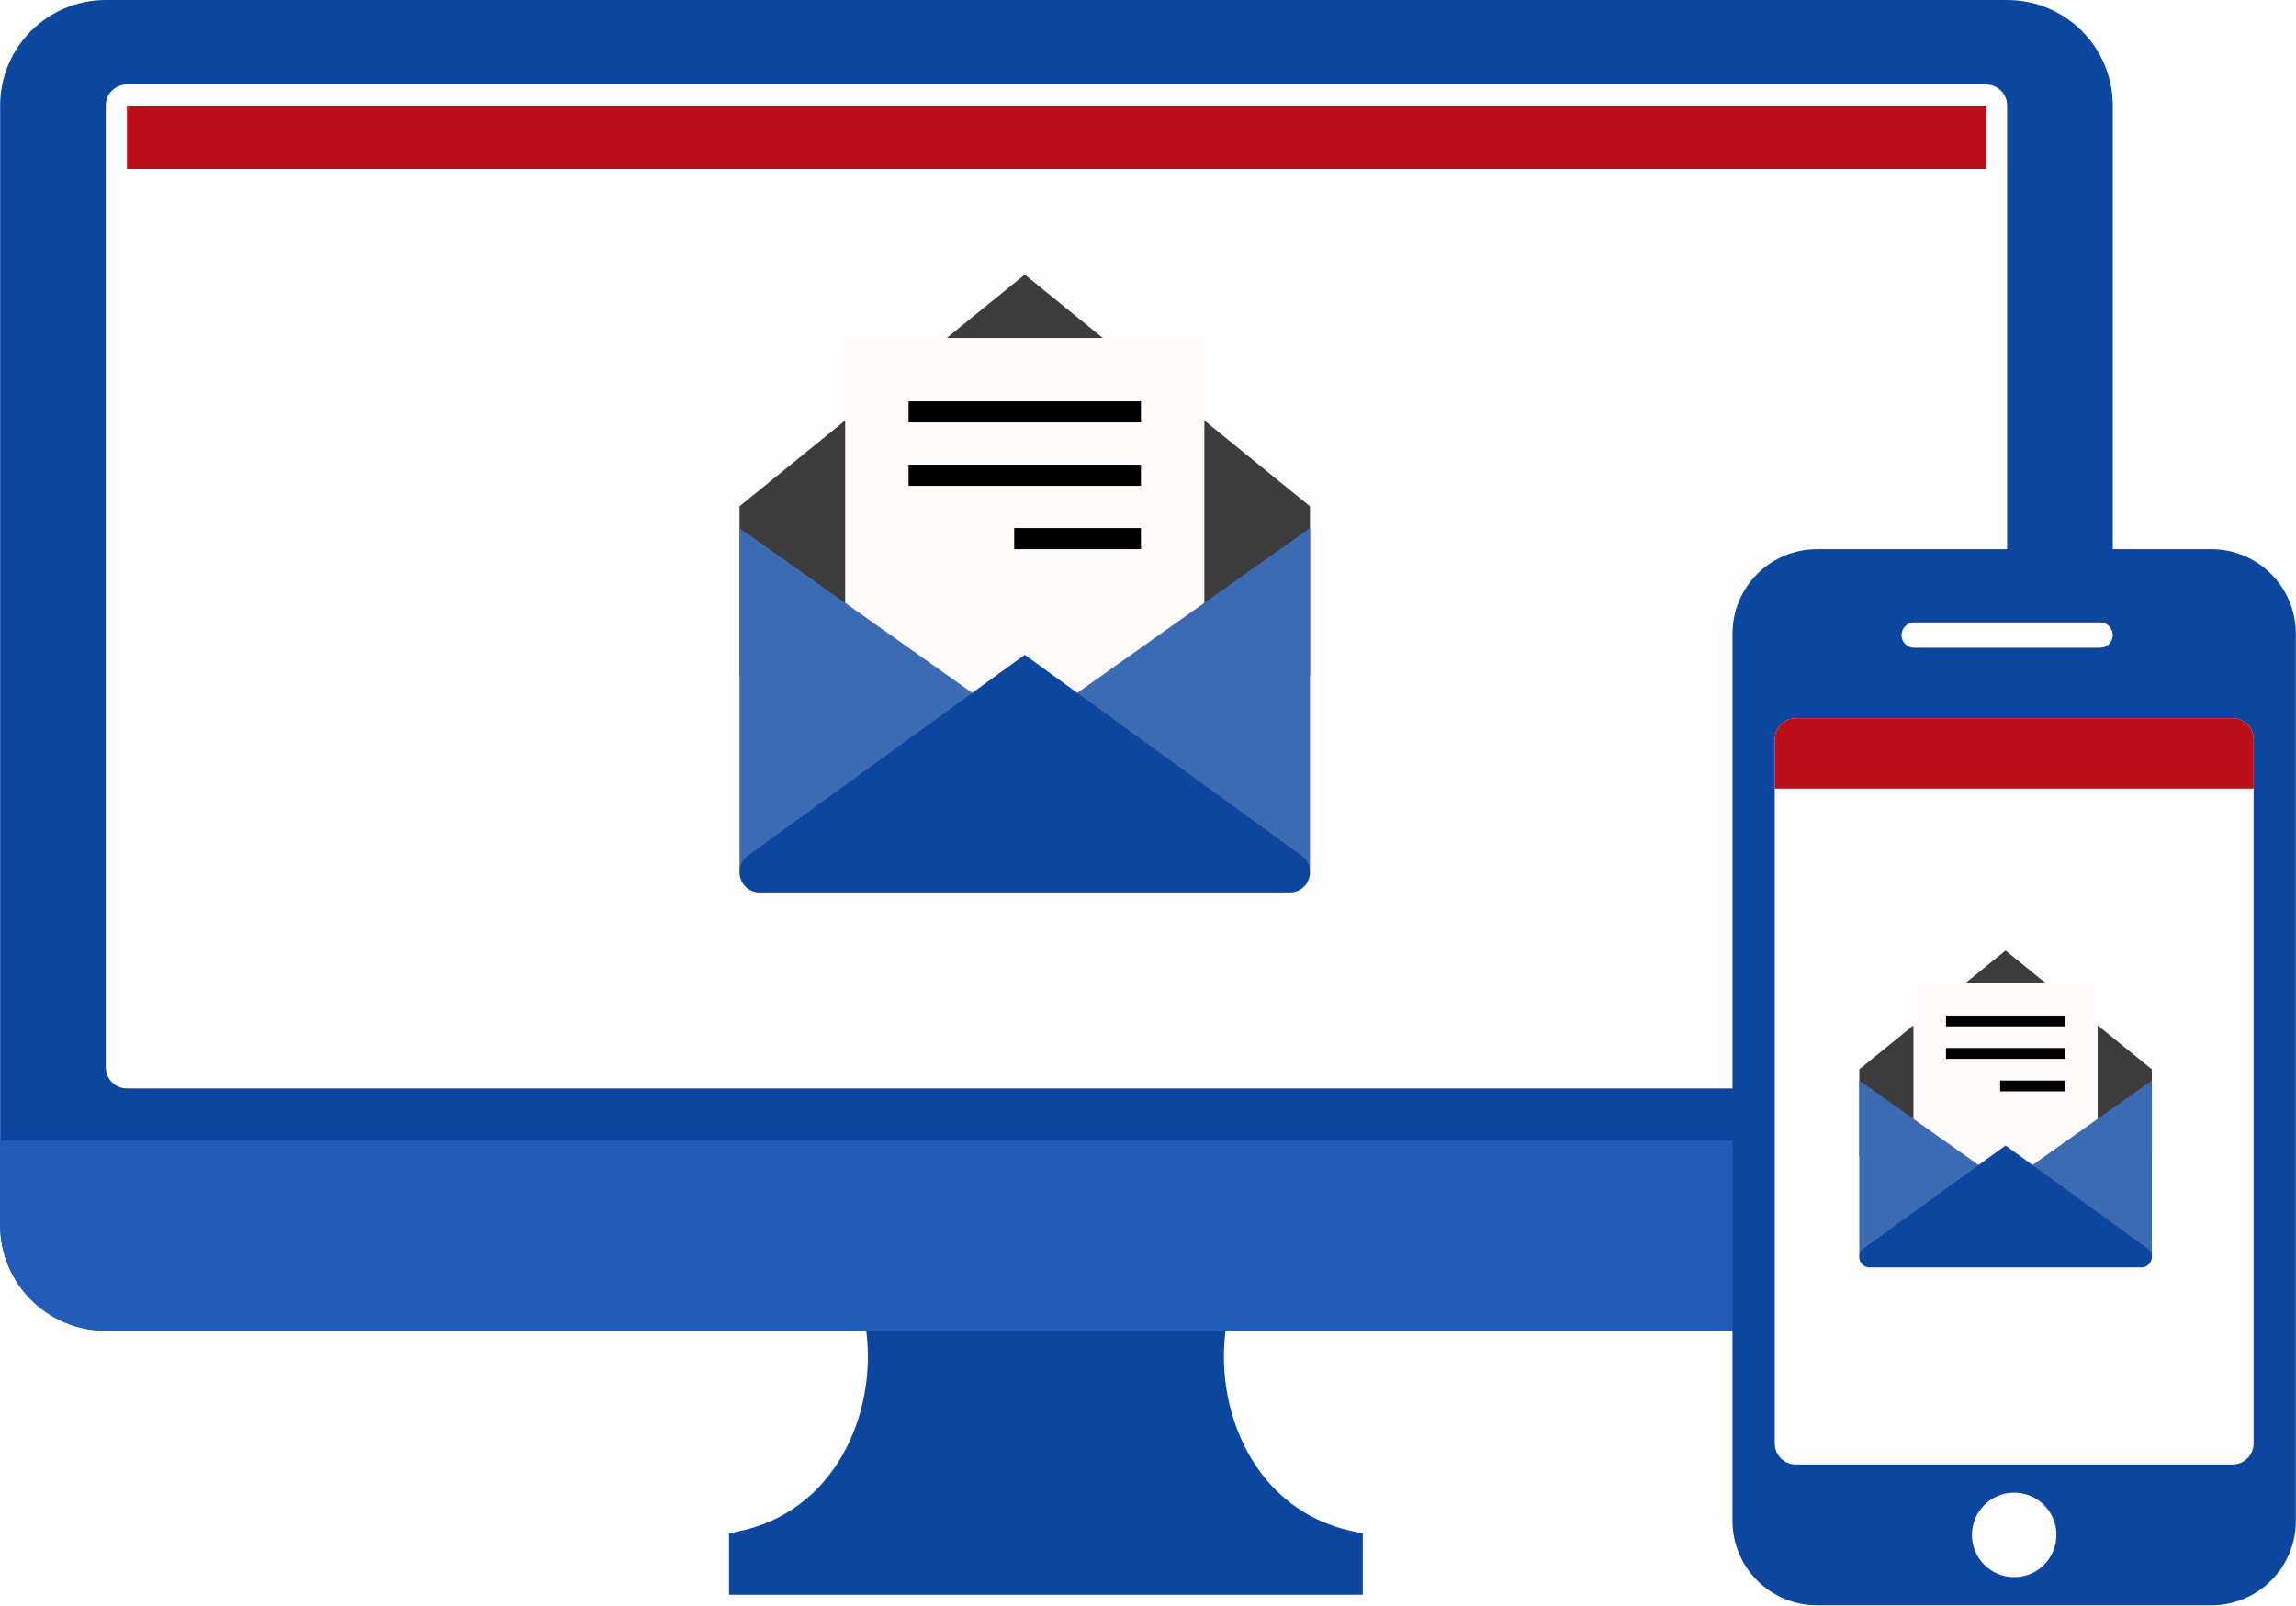
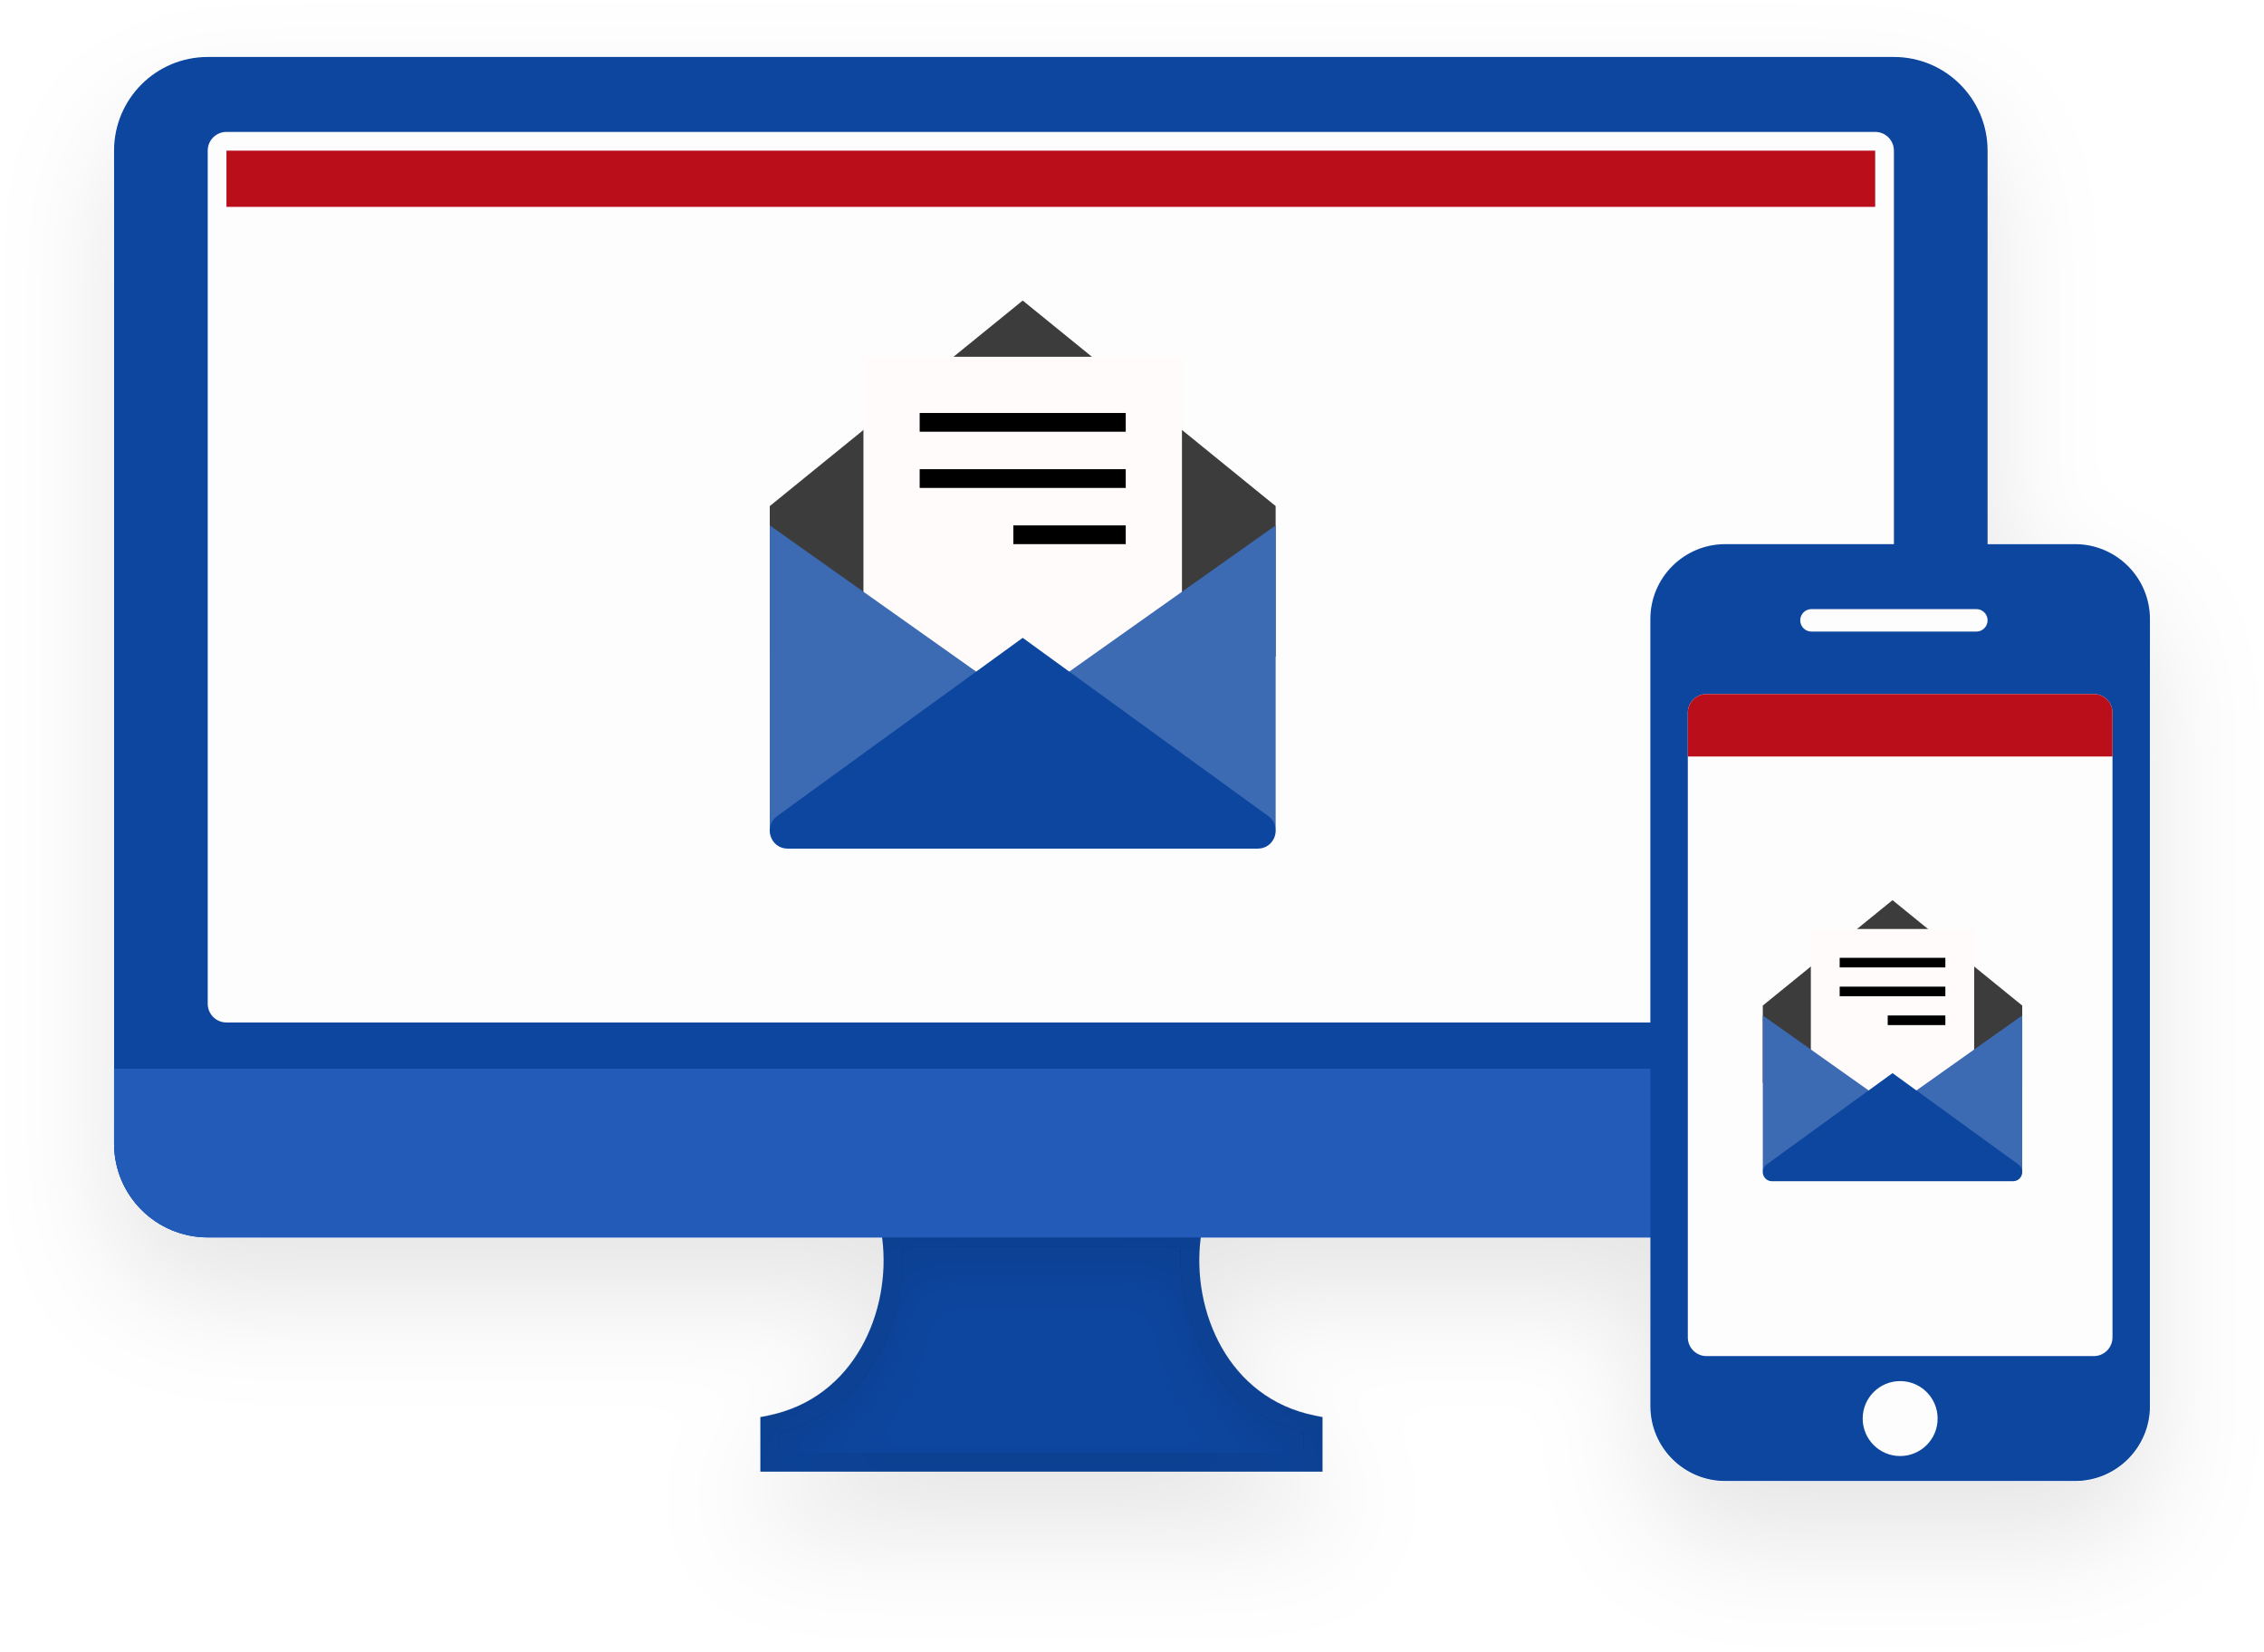
- <svg xmlns="http://www.w3.org/2000/svg" width="143" height="100" viewBox="0 0 143 100" fill="none">
-   <path d="M46.061 96.053C52.64 94.737 55.272 88.158 54.614 82.895H75.667C75.009 88.158 77.64 94.737 84.219 96.053V98.684H46.061V96.053Z" fill="#0D469F" />
-   <path fill-rule="evenodd" clip-rule="evenodd" d="M53.869 82.237H76.412L76.32 82.976C75.687 88.034 78.228 94.183 84.348 95.407L84.877 95.513V99.342H45.404V95.513L45.932 95.407C52.053 94.183 54.593 88.034 53.961 82.976L53.869 82.237ZM55.338 83.553C55.69 88.753 53.06 95.01 46.719 96.579V98.026H83.561V96.579C77.221 95.01 74.591 88.753 74.943 83.553H55.338Z" fill="#0D469F" />
-   <path d="M0.009 6.579C0.009 2.945 2.954 0 6.588 0H125.009C128.642 0 131.588 2.946 131.588 6.579V76.316C131.588 79.949 128.642 82.895 125.009 82.895H6.588C2.954 82.895 0.009 79.949 0.009 76.316V6.579Z" fill="#0D469F" />
-   <path d="M6.588 6.579C6.588 5.852 7.177 5.263 7.904 5.263H123.693C124.42 5.263 125.009 5.852 125.009 6.579V66.484C125.009 67.211 124.42 67.8 123.693 67.8H7.904C7.177 67.8 6.588 67.211 6.588 66.484V6.579Z" fill="#FDFDFD" />
-   <path d="M0.009 71.053H131.588V76.316C131.588 79.949 128.642 82.895 125.009 82.895H6.588C2.954 82.895 0.009 79.949 0.009 76.316L0.009 71.053Z" fill="#225BB8" />
-   <path d="M7.904 6.579H123.693V10.526H7.904V6.579Z" fill="#BB0E1B" />
-   <path d="M107.904 39.474C107.904 36.567 110.26 34.211 113.167 34.211H137.728C140.635 34.211 142.991 36.567 142.991 39.474V94.737C142.991 97.644 140.635 100 137.728 100H113.167C110.26 100 107.904 97.644 107.904 94.737V39.474Z" fill="#0D469F" />
-   <path d="M128.079 95.614C128.079 97.067 126.901 98.246 125.447 98.246C123.994 98.246 122.816 97.067 122.816 95.614C122.816 94.16 123.994 92.982 125.447 92.982C126.901 92.982 128.079 94.16 128.079 95.614Z" fill="#FDFDFD" />
-   <path d="M110.535 46.053C110.535 45.326 111.124 44.737 111.851 44.737H139.044C139.771 44.737 140.36 45.326 140.36 46.053V89.912C140.36 90.639 139.771 91.228 139.044 91.228H111.851C111.124 91.228 110.535 90.639 110.535 89.912V46.053Z" fill="#FDFDFD" />
-   <path fill-rule="evenodd" clip-rule="evenodd" d="M118.43 39.562C118.43 39.126 118.783 38.772 119.219 38.772H130.798C131.234 38.772 131.588 39.126 131.588 39.562C131.588 39.998 131.234 40.351 130.798 40.351H119.219C118.783 40.351 118.43 39.998 118.43 39.562Z" fill="#FDFDFD" />
-   <path d="M110.535 46.053C110.535 45.326 111.124 44.737 111.851 44.737H139.044C139.771 44.737 140.36 45.326 140.36 46.053V49.123H110.535V46.053Z" fill="#BB0E1B" />
-   <path d="M46.061 31.538L63.825 17.105L81.588 31.538V42.105H46.061V31.538Z" fill="#3C3C3C" />
-   <path d="M52.64 21.052H75.009V43.421H52.64V21.052Z" fill="#FFFBFB" />
-   <path d="M46.061 53.991V32.895L61.093 43.542C61.463 43.804 61.463 44.353 61.093 44.616L47.099 54.528C46.664 54.836 46.061 54.525 46.061 53.991Z" fill="#3C6AB3" />
-   <path d="M81.588 32.895V53.991C81.588 54.525 80.985 54.837 80.549 54.528L66.556 44.616C66.186 44.354 66.186 43.804 66.556 43.542L81.588 32.895Z" fill="#3C6AB3" />
-   <path d="M63.824 40.789L81.07 53.306C82.061 54.025 81.552 55.592 80.328 55.592H47.321C46.097 55.592 45.588 54.025 46.578 53.306L63.824 40.789Z" fill="#0D469F" />
-   <path fill-rule="evenodd" clip-rule="evenodd" d="M71.061 26.316H56.588V25H71.061V26.316Z" fill="black" />
-   <path fill-rule="evenodd" clip-rule="evenodd" d="M71.061 30.263H56.588V28.947H71.061V30.263Z" fill="black" />
-   <path fill-rule="evenodd" clip-rule="evenodd" d="M63.167 32.895H71.061V34.21H63.167V32.895Z" fill="black" />
-   <path d="M115.802 66.612L124.911 59.211L134.02 66.612V72.031H115.802V66.612Z" fill="#3C3C3C" />
-   <path d="M119.175 61.235H130.646V72.706H119.175V61.235Z" fill="#FFFBFB" />
-   <path d="M115.802 78.126V67.308L123.51 72.768C123.7 72.902 123.7 73.184 123.51 73.319L116.334 78.402C116.111 78.56 115.802 78.4 115.802 78.126Z" fill="#3C6AB3" />
-   <path d="M134.02 67.308V78.126C134.02 78.4 133.711 78.56 133.488 78.402L126.312 73.319C126.122 73.184 126.122 72.902 126.312 72.768L134.02 67.308Z" fill="#3C6AB3" />
-   <path d="M124.911 71.356L133.755 77.775C134.263 78.144 134.002 78.947 133.374 78.947H116.447C115.82 78.947 115.559 78.144 116.067 77.775L124.911 71.356Z" fill="#0D469F" />
-   <path fill-rule="evenodd" clip-rule="evenodd" d="M128.622 63.934H121.2V63.26H128.622V63.934ZM128.622 65.959H121.2V65.284H128.622V65.959ZM124.573 67.308H128.622V67.983H124.573V67.308Z" fill="black" />
+ <svg xmlns="http://www.w3.org/2000/svg" width="159" height="116" viewBox="0 0 159 116" fill="none">
+   <g filter="url(#filter0_d_360_536)">
+     <g filter="url(#filter1_i_360_536)">
+       <path d="M54.061 100.052C60.64 98.737 63.272 92.158 62.614 86.894H83.667C83.009 92.158 85.64 98.737 92.219 100.052V102.684H54.061V100.052Z" fill="#0D469F" />
+     </g>
+     <g filter="url(#filter2_i_360_536)">
+       <path fill-rule="evenodd" clip-rule="evenodd" d="M61.869 86.237H84.412L84.32 86.976C83.687 92.034 86.228 98.183 92.348 99.407L92.877 99.513V103.342H53.404V99.513L53.932 99.407C60.053 98.183 62.593 92.034 61.961 86.976L61.869 86.237ZM63.338 87.553C63.69 92.753 61.06 99.01 54.719 100.58V102.026H91.561V100.58C85.221 99.01 82.591 92.753 82.943 87.553H63.338Z" fill="#0D469F" />
+     </g>
+     <path d="M8.009 10.579C8.009 6.945 10.954 4 14.588 4H133.009C136.642 4 139.588 6.946 139.588 10.579V80.316C139.588 83.949 136.642 86.895 133.009 86.895H14.588C10.954 86.895 8.009 83.949 8.009 80.316V10.579Z" fill="#0D469F" />
+     <path d="M14.588 10.579C14.588 9.852 15.177 9.263 15.904 9.263H131.693C132.42 9.263 133.009 9.852 133.009 10.579V70.484C133.009 71.211 132.42 71.8 131.693 71.8H15.904C15.177 71.8 14.588 71.211 14.588 70.484V10.579Z" fill="#FDFDFD" />
+     <path d="M8.009 75.053H139.588V80.316C139.588 83.949 136.642 86.895 133.009 86.895H14.588C10.954 86.895 8.009 83.949 8.009 80.316V75.053Z" fill="#225BB8" />
+     <path d="M15.904 10.579H131.693V14.527H15.904V10.579Z" fill="#BB0E1B" />
+     <path d="M115.904 43.474C115.904 40.567 118.26 38.21 121.167 38.21H145.728C148.635 38.21 150.991 40.567 150.991 43.474V98.737C150.991 101.644 148.635 104 145.728 104H121.167C118.26 104 115.904 101.644 115.904 98.737V43.474Z" fill="#0D469F" />
+     <path d="M136.079 99.614C136.079 101.067 134.901 102.246 133.447 102.246C131.994 102.246 130.816 101.067 130.816 99.614C130.816 98.161 131.994 96.982 133.447 96.982C134.901 96.982 136.079 98.161 136.079 99.614Z" fill="#FDFDFD" />
+     <path d="M118.535 50.053C118.535 49.326 119.124 48.737 119.851 48.737H147.044C147.771 48.737 148.36 49.326 148.36 50.053V93.912C148.36 94.639 147.771 95.228 147.044 95.228H119.851C119.124 95.228 118.535 94.639 118.535 93.912V50.053Z" fill="#FDFDFD" />
+     <path fill-rule="evenodd" clip-rule="evenodd" d="M126.43 43.561C126.43 43.125 126.783 42.772 127.219 42.772H138.798C139.234 42.772 139.588 43.125 139.588 43.561C139.588 43.998 139.234 44.351 138.798 44.351H127.219C126.783 44.351 126.43 43.998 126.43 43.561Z" fill="#FDFDFD" />
+     <path d="M118.535 50.053C118.535 49.326 119.124 48.737 119.851 48.737H147.044C147.771 48.737 148.36 49.326 148.36 50.053V53.123H118.535V50.053Z" fill="#BB0E1B" />
+     <path d="M54.061 35.538L71.825 21.105L89.588 35.538V46.105H54.061V35.538Z" fill="#3C3C3C" />
+     <path d="M60.64 25.053H83.009V47.421H60.64V25.053Z" fill="#FFFBFB" />
+     <path d="M54.061 57.991V36.895L69.093 47.542C69.463 47.804 69.463 48.353 69.093 48.616L55.1 58.528C54.664 58.836 54.061 58.525 54.061 57.991Z" fill="#3C6AB3" />
+     <path d="M89.588 36.895V57.991C89.588 58.525 88.985 58.837 88.55 58.528L74.556 48.616C74.186 48.354 74.186 47.805 74.556 47.542L89.588 36.895Z" fill="#3C6AB3" />
+     <path d="M71.824 44.79L89.07 57.307C90.061 58.026 89.552 59.592 88.329 59.592H55.321C54.097 59.592 53.588 58.026 54.579 57.307L71.824 44.79Z" fill="#0D469F" />
+     <path fill-rule="evenodd" clip-rule="evenodd" d="M79.061 30.316H64.588V29H79.061V30.316Z" fill="black" />
+     <path fill-rule="evenodd" clip-rule="evenodd" d="M79.061 34.263H64.588V32.947H79.061V34.263Z" fill="black" />
+     <path fill-rule="evenodd" clip-rule="evenodd" d="M71.167 36.895H79.061V38.21H71.167V36.895Z" fill="black" />
+     <path d="M123.801 70.612L132.911 63.21L142.02 70.612V76.031H123.801V70.612Z" fill="#3C3C3C" />
+     <path d="M127.175 65.235H138.646V76.706H127.175V65.235Z" fill="#FFFBFB" />
+     <path d="M123.801 82.126V71.308L131.51 76.768C131.7 76.902 131.7 77.184 131.51 77.318L124.334 82.401C124.11 82.56 123.801 82.4 123.801 82.126Z" fill="#3C6AB3" />
+     <path d="M142.02 71.308V82.126C142.02 82.4 141.711 82.56 141.488 82.401L134.312 77.318C134.122 77.184 134.122 76.902 134.312 76.768L142.02 71.308Z" fill="#3C6AB3" />
+     <path d="M132.911 75.356L141.755 81.775C142.263 82.144 142.002 82.947 141.374 82.947H124.447C123.82 82.947 123.559 82.144 124.067 81.775L132.911 75.356Z" fill="#0D469F" />
+     <path fill-rule="evenodd" clip-rule="evenodd" d="M136.622 67.934H129.2V67.259H136.622V67.934ZM136.622 69.958H129.2V69.284H136.622V69.958ZM132.573 71.308H136.622V71.983H132.573V71.308Z" fill="black" />
+   </g>
+   <defs>
+     <filter id="filter0_d_360_536" x="0.009" y="0" width="158.983" height="116" filterUnits="userSpaceOnUse" color-interpolation-filters="sRGB">
+       <feFlood flood-opacity="0" result="BackgroundImageFix" />
+       <feColorMatrix in="SourceAlpha" type="matrix" values="0 0 0 0 0 0 0 0 0 0 0 0 0 0 0 0 0 0 127 0" result="hardAlpha" />
+       <feOffset dy="4" />
+       <feGaussianBlur stdDeviation="4" />
+       <feComposite in2="hardAlpha" operator="out" />
+       <feColorMatrix type="matrix" values="0 0 0 0 0 0 0 0 0 0 0 0 0 0 0 0 0 0 0.1 0" />
+       <feBlend mode="normal" in2="BackgroundImageFix" result="effect1_dropShadow_360_536" />
+       <feBlend mode="normal" in="SourceGraphic" in2="effect1_dropShadow_360_536" result="shape" />
+     </filter>
+     <filter id="filter1_i_360_536" x="54.061" y="86.894" width="38.158" height="17.79" filterUnits="userSpaceOnUse" color-interpolation-filters="sRGB">
+       <feFlood flood-opacity="0" result="BackgroundImageFix" />
+       <feBlend mode="normal" in="SourceGraphic" in2="BackgroundImageFix" result="shape" />
+       <feColorMatrix in="SourceAlpha" type="matrix" values="0 0 0 0 0 0 0 0 0 0 0 0 0 0 0 0 0 0 127 0" result="hardAlpha" />
+       <feOffset dy="2" />
+       <feGaussianBlur stdDeviation="2" />
+       <feComposite in2="hardAlpha" operator="arithmetic" k2="-1" k3="1" />
+       <feColorMatrix type="matrix" values="0 0 0 0 0 0 0 0 0 0 0 0 0 0 0 0 0 0 0.1 0" />
+       <feBlend mode="normal" in2="shape" result="effect1_innerShadow_360_536" />
+     </filter>
+     <filter id="filter2_i_360_536" x="53.404" y="86.237" width="39.474" height="19.105" filterUnits="userSpaceOnUse" color-interpolation-filters="sRGB">
+       <feFlood flood-opacity="0" result="BackgroundImageFix" />
+       <feBlend mode="normal" in="SourceGraphic" in2="BackgroundImageFix" result="shape" />
+       <feColorMatrix in="SourceAlpha" type="matrix" values="0 0 0 0 0 0 0 0 0 0 0 0 0 0 0 0 0 0 127 0" result="hardAlpha" />
+       <feOffset dy="2" />
+       <feGaussianBlur stdDeviation="2" />
+       <feComposite in2="hardAlpha" operator="arithmetic" k2="-1" k3="1" />
+       <feColorMatrix type="matrix" values="0 0 0 0 0 0 0 0 0 0 0 0 0 0 0 0 0 0 0.1 0" />
+       <feBlend mode="normal" in2="shape" result="effect1_innerShadow_360_536" />
+     </filter>
+   </defs>
</svg>
